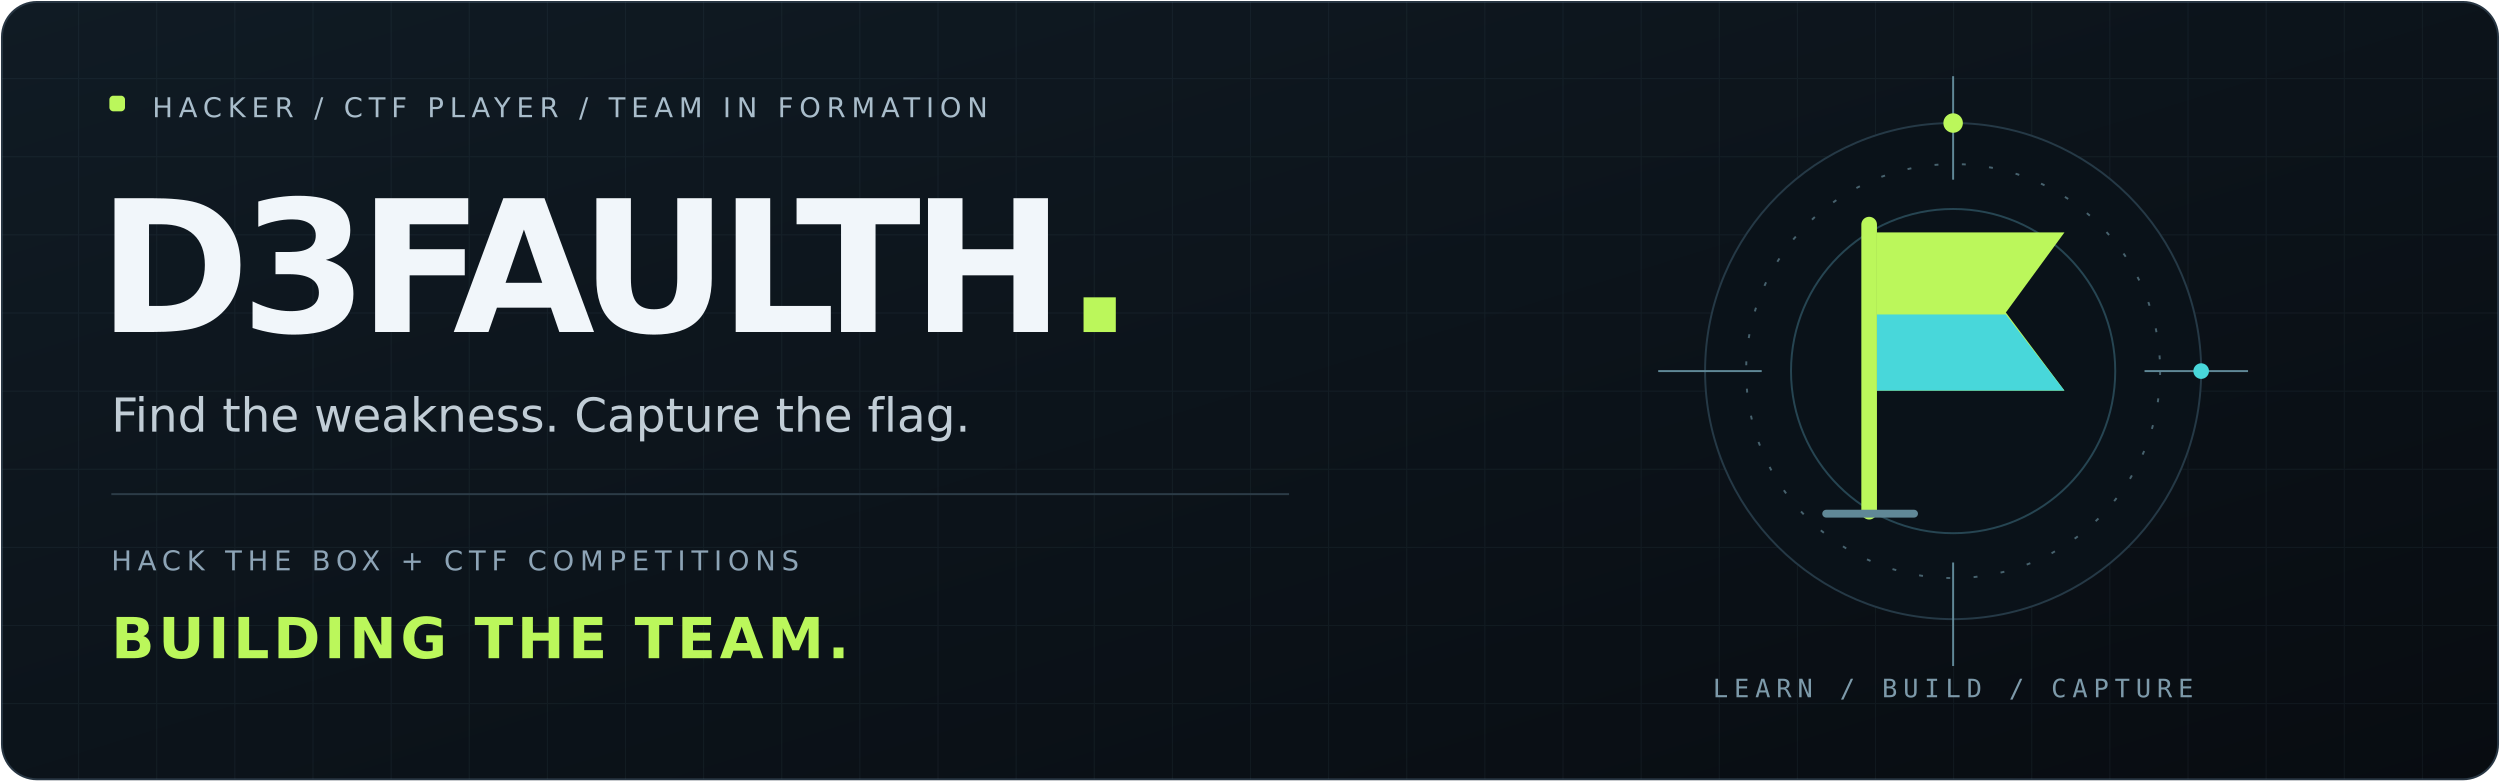
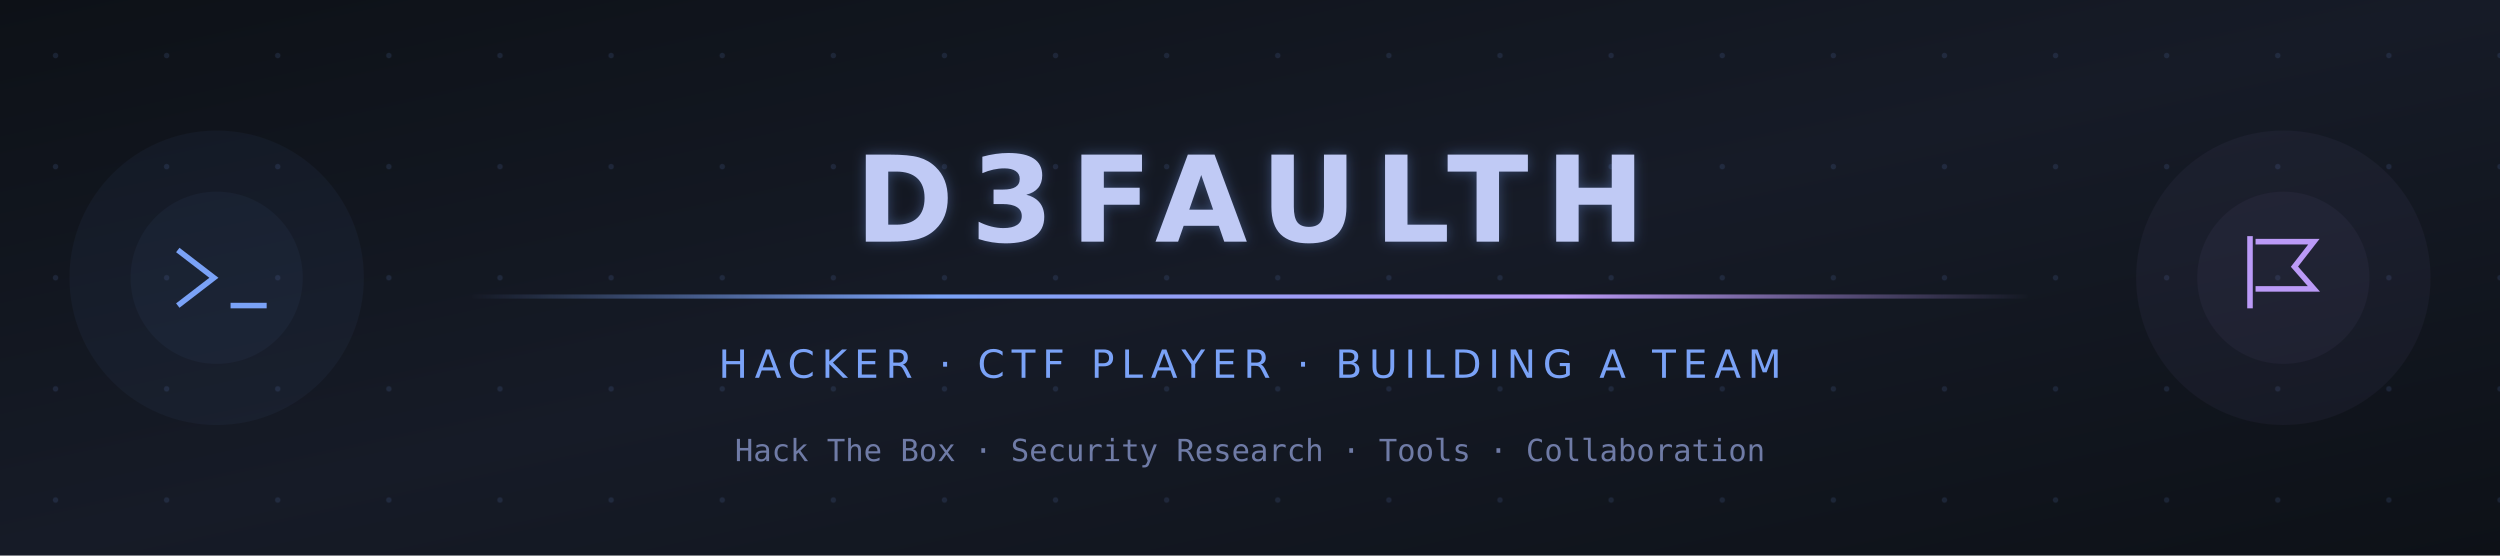
- <svg xmlns="http://www.w3.org/2000/svg" width="1280" height="400" viewBox="0 0 1280 400" role="img" aria-labelledby="title desc">
+ <svg xmlns="http://www.w3.org/2000/svg" width="900" height="200" viewBox="0 0 900 200" role="img" aria-labelledby="title desc">
  <defs>
    <linearGradient id="bg" x1="0" y1="0" x2="1" y2="1">
-       <stop stop-color="#101b24" />
-       <stop offset="1" stop-color="#080c11" />
+       <stop stop-color="#0d1117" />
+       <stop offset=".5" stop-color="#161b27" />
+       <stop offset="1" stop-color="#0d1117" />
    </linearGradient>
-     <linearGradient id="accent">
-       <stop stop-color="#bbf75b" />
-       <stop offset="1" stop-color="#48d7da" />
+     <linearGradient id="line">
+       <stop stop-color="#7aa2f7" stop-opacity="0" />
+       <stop offset=".3" stop-color="#7aa2f7" />
+       <stop offset=".7" stop-color="#bb9af7" />
+       <stop offset="1" stop-color="#bb9af7" stop-opacity="0" />
    </linearGradient>
-     <pattern id="grid" width="40" height="40" patternUnits="userSpaceOnUse">
-       <path d="M40 0H0V40" fill="none" stroke="#7796ab" stroke-opacity=".075" />
+     <pattern id="dots" width="40" height="40" patternUnits="userSpaceOnUse">
+       <circle cx="20" cy="20" r="1" fill="#7aa2f7" opacity=".12" />
    </pattern>
+     <filter id="glow" x="-.2" y="-.4" width="1.4" height="1.8">
+       <feGaussianBlur stdDeviation="2.3" />
+     </filter>
  </defs>
-   <rect x="1" y="1" width="1278" height="398" rx="18" fill="url(#bg)" stroke="#283643" />
-   <rect x="1" y="1" width="1278" height="398" rx="18" fill="url(#grid)" />
-   <path d="M54 1H1226" stroke="url(#accent)" stroke-width="3" />
-   <g font-family="DejaVu Sans, Arial, sans-serif">
-     <rect x="56" y="49" width="8" height="8" rx="2" fill="#bbf75b" />
-     <text x="78" y="60" font-size="14" letter-spacing="3" fill="#a9bdcb">HACKER / CTF PLAYER / TEAM IN FORMATION</text>
-     <text x="50" y="170" font-size="94" font-weight="700" letter-spacing="-5" fill="#f1f6fa">D3FAULTH<tspan fill="#bbf75b">.</tspan>
-     </text>
-     <text x="57" y="221" font-size="24" fill="#c1cdd6">Find the weakness. Capture the flag.</text>
-     <path d="M57 253H660" stroke="#2c3c47" />
-     <text x="57" y="292" font-size="14" letter-spacing="3" fill="#8da4b6">HACK THE BOX + CTF COMPETITIONS</text>
-     <text x="57" y="337" font-size="29" font-weight="700" letter-spacing="2" fill="#bbf75b">BUILDING THE TEAM.</text>
+   <style>.cursor{animation:pulse 3s ease-in-out infinite}@keyframes pulse{0%,100%{opacity:.25}50%{opacity:.9}}@media(prefers-reduced-motion:reduce){.cursor{animation:none}}</style>
+   <rect width="900" height="200" fill="url(#bg)" />
+   <rect width="900" height="200" fill="url(#dots)" />
+   <circle cx="78" cy="100" r="53" fill="#7aa2f7" opacity=".045" />
+   <circle cx="78" cy="100" r="31" fill="#7aa2f7" opacity=".045" />
+   <circle cx="822" cy="100" r="53" fill="#bb9af7" opacity=".045" />
+   <circle cx="822" cy="100" r="31" fill="#bb9af7" opacity=".045" />
+   <g font-family="DejaVu Sans,Arial,sans-serif" text-anchor="middle">
+     <text x="450" y="87" font-size="43" font-weight="700" letter-spacing="6" fill="#7aa2f7" opacity=".35" filter="url(#glow)">D3FAULTH</text>
+     <text x="450" y="87" font-size="43" font-weight="700" letter-spacing="6" fill="#c0caf5">D3FAULTH</text>
+     <rect x="170" y="106" width="560" height="1.5" fill="url(#line)" />
+     <text x="450" y="136" font-size="14" letter-spacing="2.5" fill="#7aa2f7">HACKER · CTF PLAYER · BUILDING A TEAM</text>
+     <text x="450" y="166" font-family="DejaVu Sans Mono,monospace" font-size="11" fill="#6f7ba6">Hack The Box · Security Research · Tools · Collaboration</text>
  </g>
-   <g transform="translate(1000 190)">
-     <circle r="127" fill="#0a1219" stroke="#253946" />
-     <circle r="106" fill="none" stroke="#47626e" stroke-dasharray="2 12" />
-     <circle r="83" fill="none" stroke="#264552" />
-     <path d="M-151 0H-98M98 0H151M0-151V-98M0 98V151" stroke="#608897" />
-     <path d="M-43 72V-75" fill="none" stroke="#bbf75b" stroke-width="8" stroke-linecap="round" />
-     <path d="M-39-71H57L27-30L57 10H-39Z" fill="#bbf75b" />
-     <path d="M-39-29H27L57 10H-39Z" fill="#48d7da" />
-     <path d="M-65 73H-20" stroke="#608897" stroke-width="4" stroke-linecap="round" />
-     <circle cx="0" cy="-127" r="5" fill="#bbf75b" />
-     <circle cx="127" cy="0" r="4" fill="#48d7da" />
-   </g>
-   <text x="1000" y="357" text-anchor="middle" font-family="DejaVu Sans Mono, monospace" font-size="13" letter-spacing="3" fill="#7d9aaa">LEARN / BUILD / CAPTURE</text>
+   <path class="cursor" d="M64 90L77 100L64 110M83 110H96" fill="none" stroke="#7aa2f7" stroke-width="2" />
+   <path class="cursor" d="M810 111V85M812 87H833L826 96L833 104H812" fill="none" stroke="#bb9af7" stroke-width="2" />
</svg>
